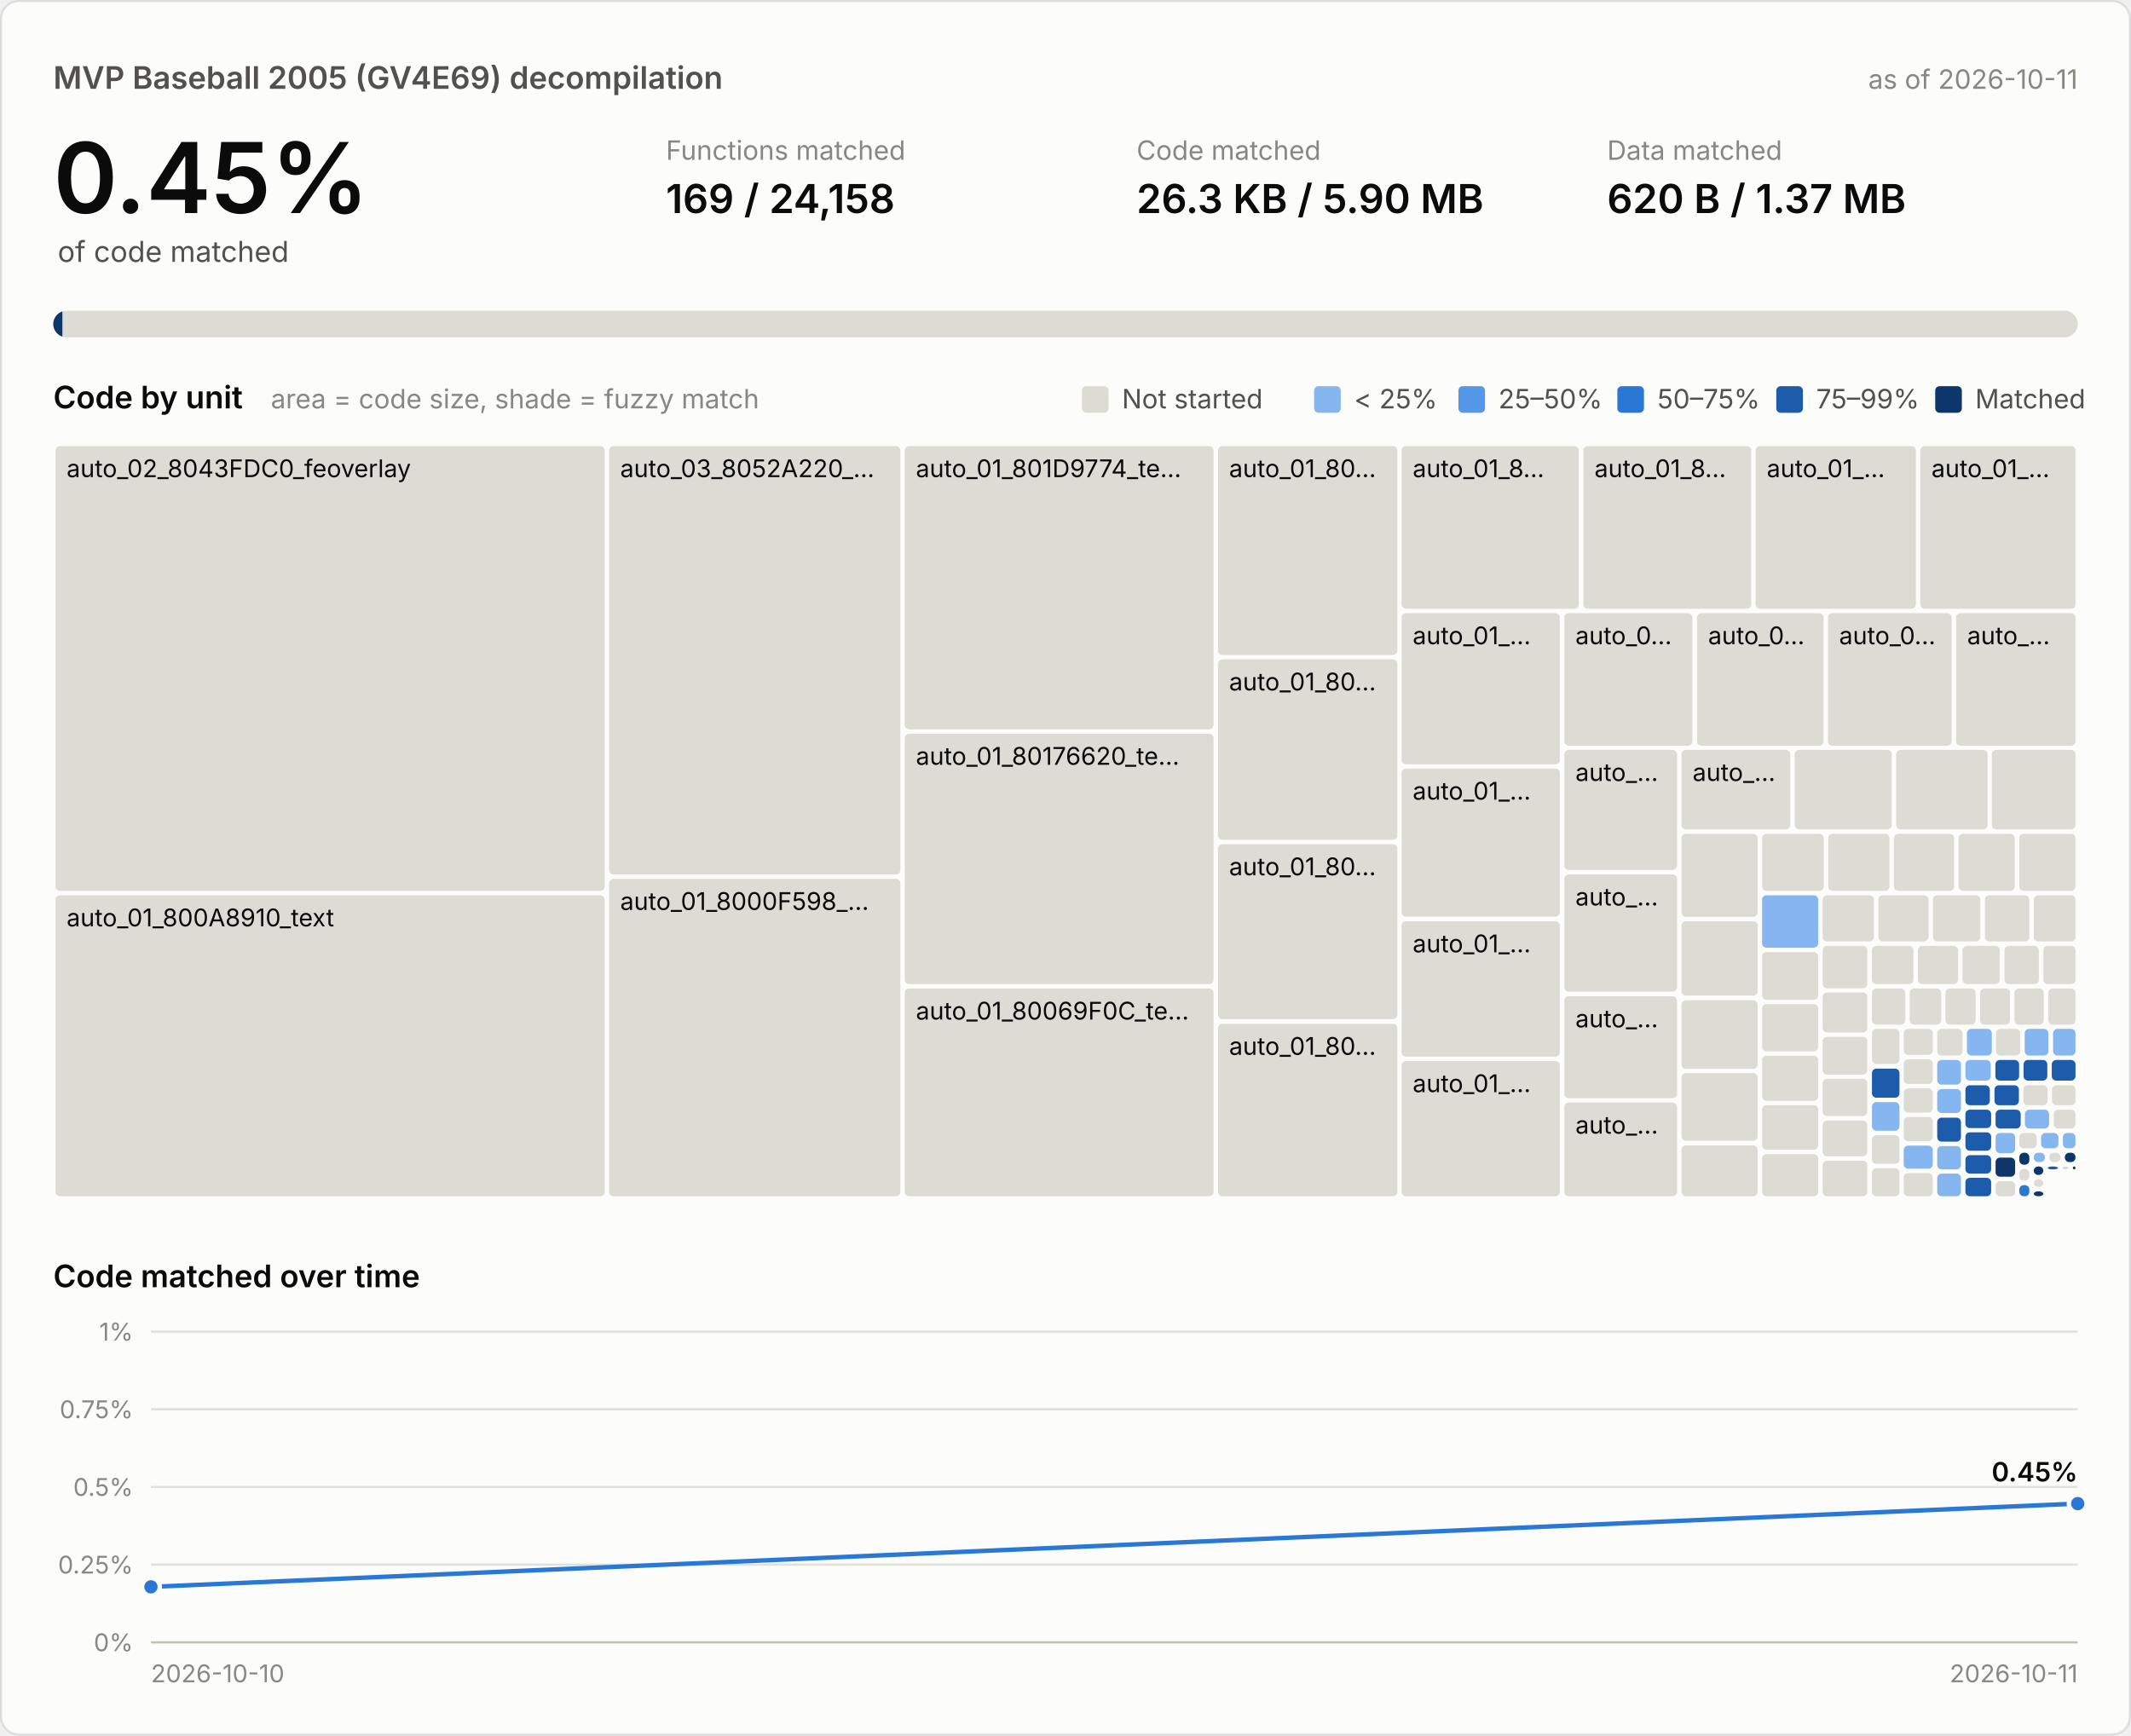
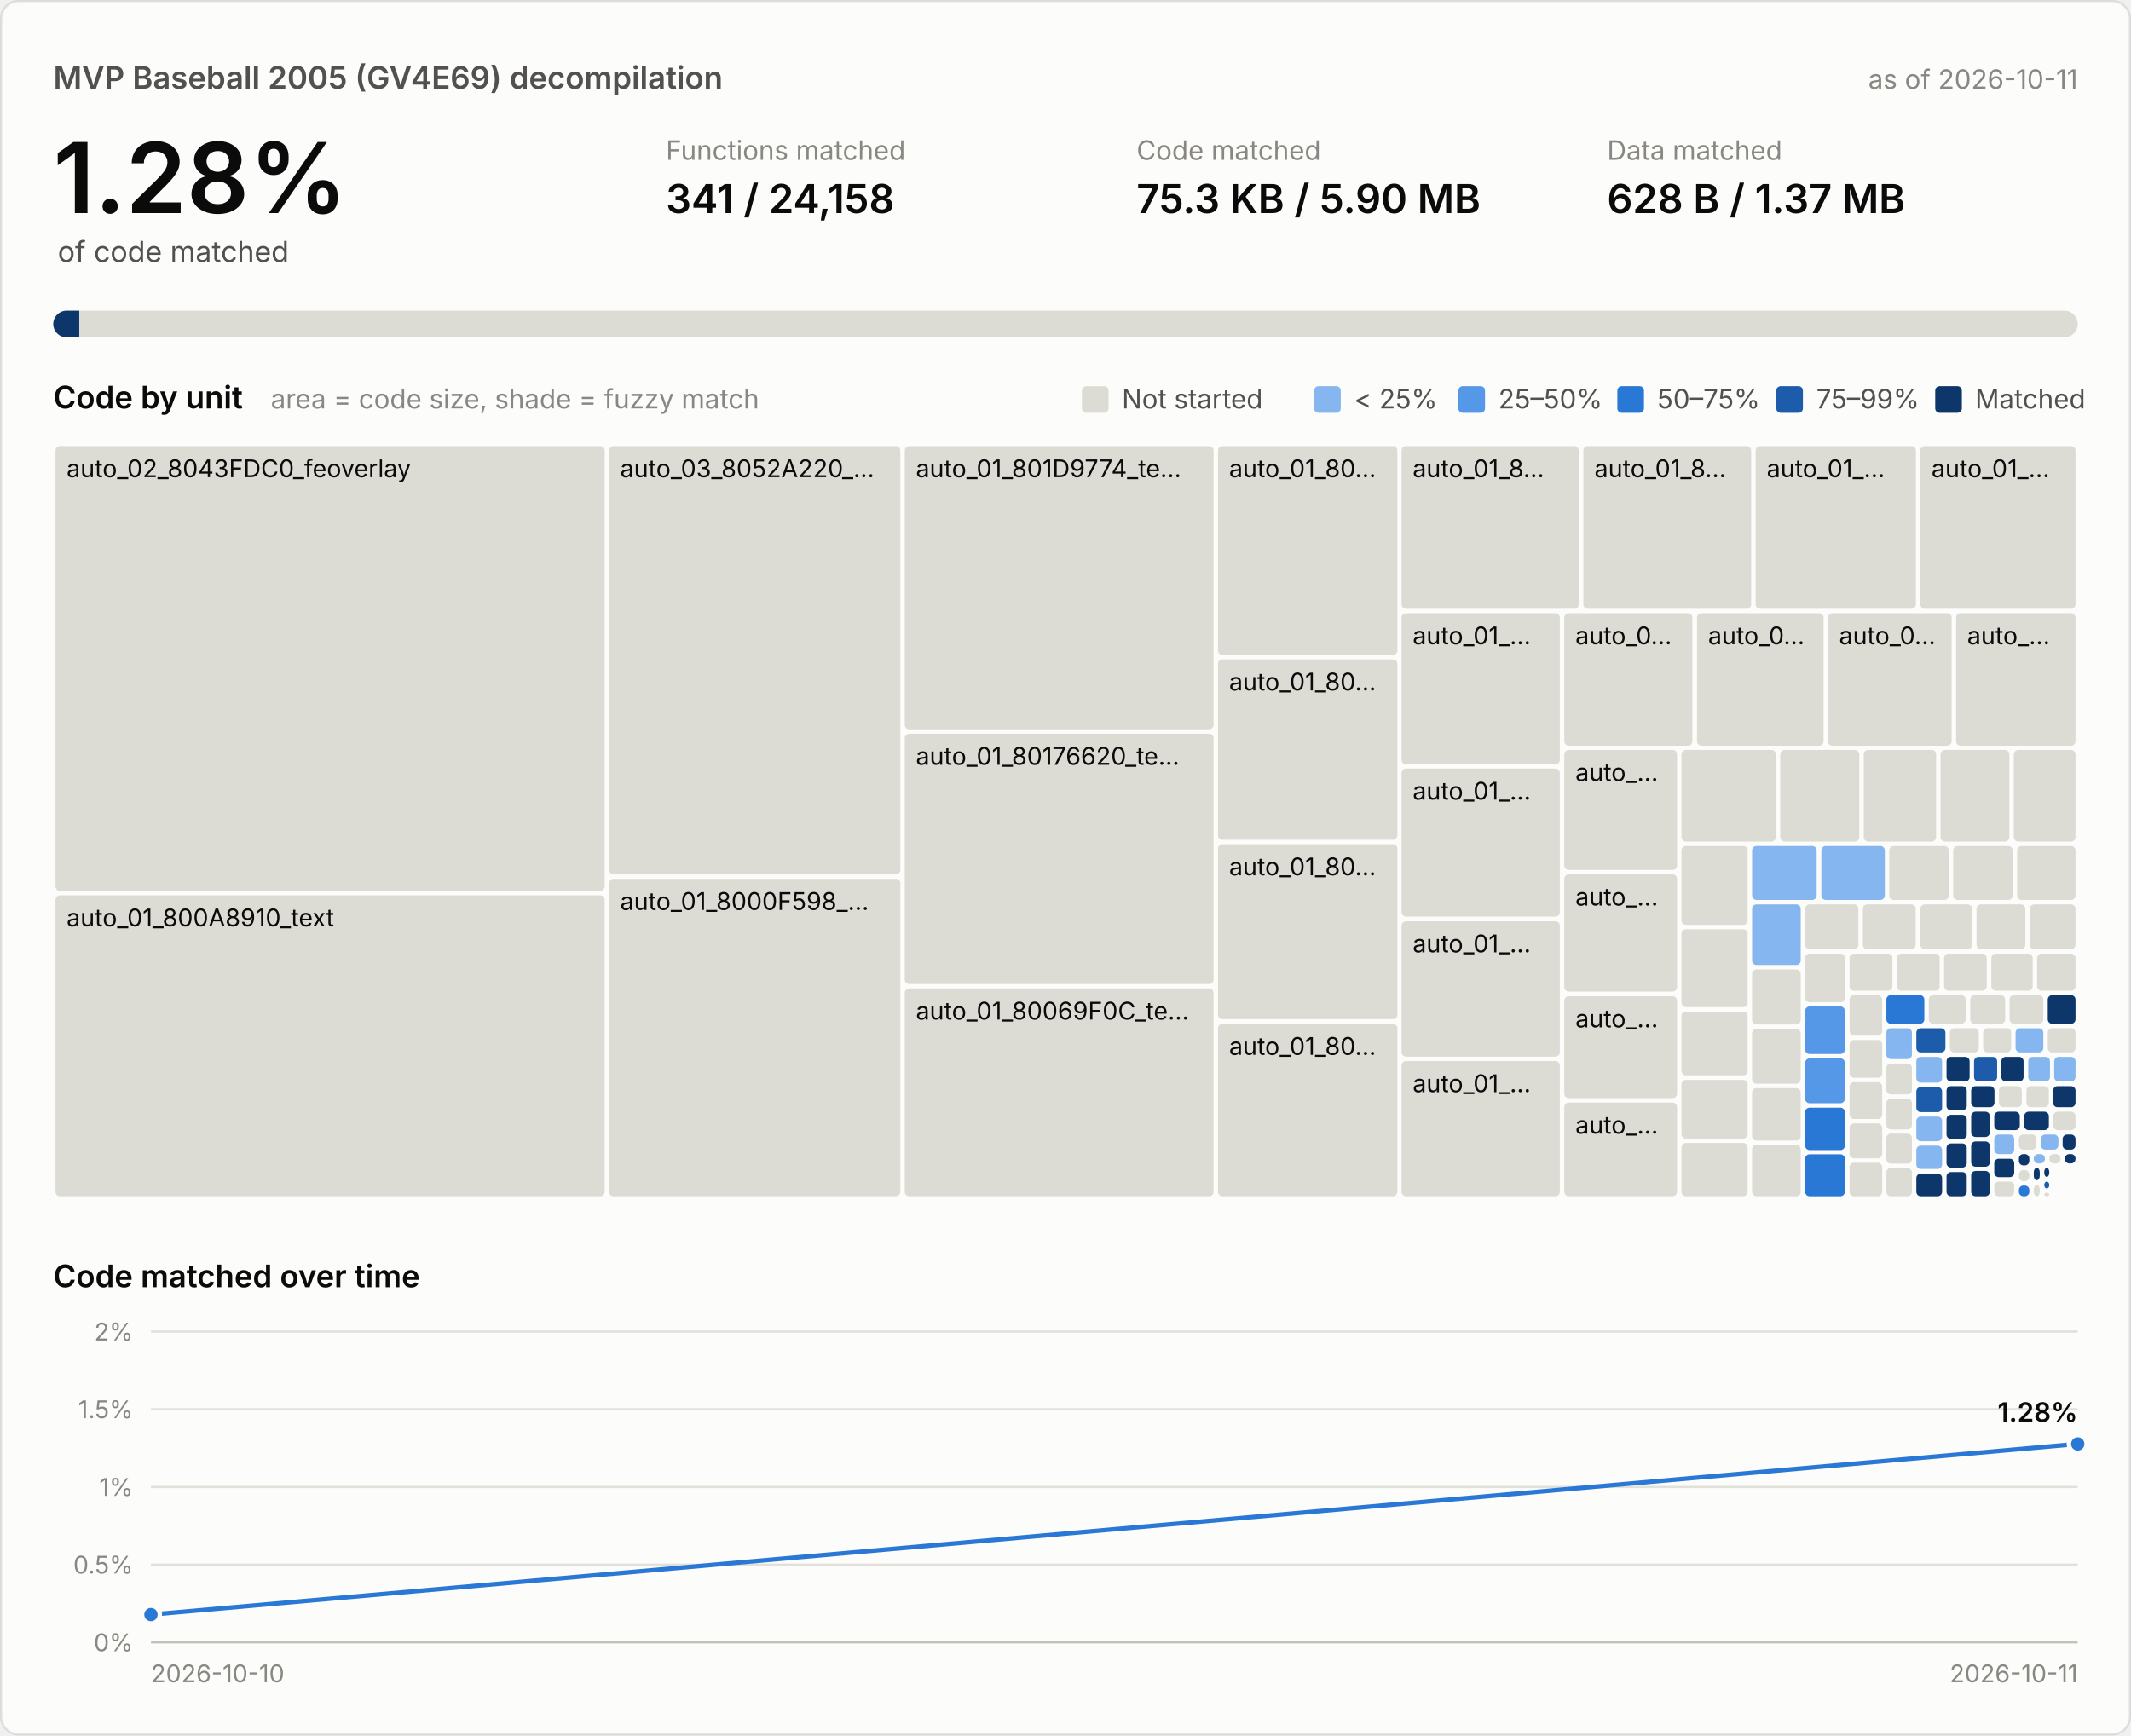
<svg xmlns="http://www.w3.org/2000/svg" width="960" height="782" viewBox="0 0 960 782" role="img" aria-labelledby="title desc">
  <style>
text { font-family: system-ui, -apple-system, "Segoe UI", sans-serif; }
.surface { fill: #fcfcfb; }
.border { fill: none; stroke: rgba(11,11,11,0.10); }
.t1 { fill: #0b0b0b; } .t2 { fill: #52514e; } .t3 { fill: #898781; }
.grid { stroke: #e1e0d9; } .axis { stroke: #c3c2b7; }
.line { fill: none; stroke: #2a78d6; } .dot { fill: #2a78d6; stroke: #fcfcfb; }
.b0 { fill: #dcdbd4; } .b1 { fill: #86b6ef; } .b2 { fill: #5598e7; }
.b3 { fill: #2a78d6; } .b4 { fill: #1c5cab; } .b5 { fill: #0d366b; }
.l0, .l1, .l2, .l3 { fill: #0b0b0b; } .l4, .l5 { fill: #ffffff; }
@media (prefers-color-scheme: dark) {
  .surface { fill: #1a1a19; }
  .border { stroke: rgba(255,255,255,0.10); }
  .t1 { fill: #ffffff; } .t2 { fill: #c3c2b7; } .t3 { fill: #898781; }
  .grid { stroke: #2c2c2a; } .axis { stroke: #383835; }
  .line { stroke: #3987e5; } .dot { fill: #3987e5; stroke: #1a1a19; }
  .b0 { fill: #383835; } .b1 { fill: #184f95; } .b2 { fill: #256abf; }
  .b3 { fill: #3987e5; } .b4 { fill: #6da7ec; } .b5 { fill: #b7d3f6; }
  .l0 { fill: #c3c2b7; } .l1, .l2 { fill: #ffffff; } .l3, .l4, .l5 { fill: #0b0b0b; }
}
</style>
  <rect x="0.5" y="0.5" width="959" height="781" rx="8" class="surface" />
  <rect x="0.5" y="0.5" width="959" height="781" rx="8" class="border" />
  <text x="24.0" y="40.0" class="t2" font-size="14" font-weight="600" text-anchor="start">MVP Baseball 2005 (GV4E69) decompilation</text>
  <text x="936.0" y="40.0" class="t3" font-size="12" font-weight="400" text-anchor="end">as of 2026-10-11</text>
-   <text x="24.0" y="96.0" class="t1" font-size="44" font-weight="600" text-anchor="start">0.45%</text>
+   <text x="24.0" y="96.0" class="t1" font-size="44" font-weight="600" text-anchor="start">1.28%</text>
  <text x="26.0" y="118.0" class="t2" font-size="13" font-weight="400" text-anchor="start">of code matched</text>
  <text x="300.0" y="72.0" class="t3" font-size="12" font-weight="400" text-anchor="start">Functions matched</text>
-   <text x="300.0" y="96.0" class="t1" font-size="18" font-weight="600" text-anchor="start">169 / 24,158</text>
+   <text x="300.0" y="96.0" class="t1" font-size="18" font-weight="600" text-anchor="start">341 / 24,158</text>
  <text x="512.0" y="72.0" class="t3" font-size="12" font-weight="400" text-anchor="start">Code matched</text>
-   <text x="512.0" y="96.0" class="t1" font-size="18" font-weight="600" text-anchor="start">26.3 KB / 5.90 MB</text>
+   <text x="512.0" y="96.0" class="t1" font-size="18" font-weight="600" text-anchor="start">75.3 KB / 5.90 MB</text>
  <text x="724.0" y="72.0" class="t3" font-size="12" font-weight="400" text-anchor="start">Data matched</text>
-   <text x="724.0" y="96.0" class="t1" font-size="18" font-weight="600" text-anchor="start">620 B / 1.37 MB</text>
+   <text x="724.0" y="96.0" class="t1" font-size="18" font-weight="600" text-anchor="start">628 B / 1.37 MB</text>
  <clipPath id="bar">
    <rect x="24" y="140" width="912" height="12" rx="6.0" />
  </clipPath>
  <rect x="24" y="140" width="912" height="12" rx="6.0" class="b0" />
-   <rect x="24" y="140" width="4.1" height="12" class="b5" clip-path="url(#bar)" />
+   <rect x="24" y="140" width="11.7" height="12" class="b5" clip-path="url(#bar)" />
  <text x="24.0" y="184.0" class="t1" font-size="14" font-weight="600" text-anchor="start">Code by unit</text>
  <text x="122.0" y="184.0" class="t3" font-size="12" font-weight="400" text-anchor="start">area = code size, shade = fuzzy match</text>
  <rect x="487.4" y="174" width="12" height="12" rx="2" class="b0" />
  <text x="505.4" y="184.0" class="t2" font-size="12" font-weight="400" text-anchor="start">Not started</text>
  <rect x="592.0" y="174" width="12" height="12" rx="2" class="b1" />
  <text x="610.0" y="184.0" class="t2" font-size="12" font-weight="400" text-anchor="start">&lt; 25%</text>
  <rect x="657.0" y="174" width="12" height="12" rx="2" class="b2" />
  <text x="675.0" y="184.0" class="t2" font-size="12" font-weight="400" text-anchor="start">25–50%</text>
  <rect x="728.6" y="174" width="12" height="12" rx="2" class="b3" />
  <text x="746.6" y="184.0" class="t2" font-size="12" font-weight="400" text-anchor="start">50–75%</text>
  <rect x="800.2" y="174" width="12" height="12" rx="2" class="b4" />
  <text x="818.2" y="184.0" class="t2" font-size="12" font-weight="400" text-anchor="start">75–99%</text>
  <rect x="871.8" y="174" width="12" height="12" rx="2" class="b5" />
  <text x="889.8" y="184.0" class="t2" font-size="12" font-weight="400" text-anchor="start">Matched</text>
  <g id="treemap">
    <rect x="25.0" y="201.0" width="247.4" height="200.4" rx="2" class="b0" />
    <text x="30.0" y="215.0" class="l0" font-size="11" font-weight="400" text-anchor="start">auto_02_8043FDC0_feoverlay</text>
    <rect x="25.0" y="403.4" width="247.4" height="135.6" rx="2" class="b0" />
    <text x="30.0" y="417.4" class="l0" font-size="11" font-weight="400" text-anchor="start">auto_01_800A8910_text</text>
    <rect x="274.4" y="201.0" width="131.2" height="193.0" rx="2" class="b0" />
    <text x="279.4" y="215.0" class="l0" font-size="11" font-weight="400" text-anchor="start">auto_03_8052A220_…</text>
    <rect x="274.4" y="396.0" width="131.2" height="143.0" rx="2" class="b0" />
    <text x="279.4" y="410.0" class="l0" font-size="11" font-weight="400" text-anchor="start">auto_01_8000F598_…</text>
    <rect x="407.6" y="201.0" width="139.1" height="127.6" rx="2" class="b0" />
    <text x="412.6" y="215.0" class="l0" font-size="11" font-weight="400" text-anchor="start">auto_01_801D9774_te…</text>
    <rect x="407.6" y="330.6" width="139.1" height="112.8" rx="2" class="b0" />
    <text x="412.6" y="344.6" class="l0" font-size="11" font-weight="400" text-anchor="start">auto_01_80176620_te…</text>
    <rect x="407.6" y="445.4" width="139.1" height="93.6" rx="2" class="b0" />
    <text x="412.6" y="459.4" class="l0" font-size="11" font-weight="400" text-anchor="start">auto_01_80069F0C_te…</text>
    <rect x="548.7" y="201.0" width="80.8" height="94.1" rx="2" class="b0" />
    <text x="553.7" y="215.0" class="l0" font-size="11" font-weight="400" text-anchor="start">auto_01_80…</text>
    <rect x="548.7" y="297.1" width="80.8" height="81.3" rx="2" class="b0" />
    <text x="553.7" y="311.1" class="l0" font-size="11" font-weight="400" text-anchor="start">auto_01_80…</text>
    <rect x="548.7" y="380.4" width="80.8" height="78.8" rx="2" class="b0" />
    <text x="553.7" y="394.4" class="l0" font-size="11" font-weight="400" text-anchor="start">auto_01_80…</text>
    <rect x="548.7" y="461.3" width="80.8" height="77.7" rx="2" class="b0" />
    <text x="553.7" y="475.3" class="l0" font-size="11" font-weight="400" text-anchor="start">auto_01_80…</text>
    <rect x="631.4" y="201.0" width="79.8" height="73.3" rx="2" class="b0" />
    <text x="636.4" y="215.0" class="l0" font-size="11" font-weight="400" text-anchor="start">auto_01_8…</text>
    <rect x="713.3" y="201.0" width="75.6" height="73.3" rx="2" class="b0" />
    <text x="718.3" y="215.0" class="l0" font-size="11" font-weight="400" text-anchor="start">auto_01_8…</text>
    <rect x="790.9" y="201.0" width="72.2" height="73.3" rx="2" class="b0" />
    <text x="795.9" y="215.0" class="l0" font-size="11" font-weight="400" text-anchor="start">auto_01_…</text>
    <rect x="865.1" y="201.0" width="69.9" height="73.3" rx="2" class="b0" />
    <text x="870.1" y="215.0" class="l0" font-size="11" font-weight="400" text-anchor="start">auto_01_…</text>
    <rect x="631.4" y="276.3" width="71.3" height="68.1" rx="2" class="b0" />
    <text x="636.4" y="290.3" class="l0" font-size="11" font-weight="400" text-anchor="start">auto_01_…</text>
    <rect x="631.4" y="346.3" width="71.3" height="66.7" rx="2" class="b0" />
    <text x="636.4" y="360.3" class="l0" font-size="11" font-weight="400" text-anchor="start">auto_01_…</text>
    <rect x="631.4" y="415.1" width="71.3" height="61.0" rx="2" class="b0" />
    <text x="636.4" y="429.1" class="l0" font-size="11" font-weight="400" text-anchor="start">auto_01_…</text>
    <rect x="631.4" y="478.1" width="71.3" height="60.9" rx="2" class="b0" />
    <text x="636.4" y="492.1" class="l0" font-size="11" font-weight="400" text-anchor="start">auto_01_…</text>
    <rect x="704.7" y="276.3" width="57.7" height="59.7" rx="2" class="b0" />
    <text x="709.7" y="290.3" class="l0" font-size="11" font-weight="400" text-anchor="start">auto_0…</text>
    <rect x="764.5" y="276.3" width="57.0" height="59.7" rx="2" class="b0" />
    <text x="769.5" y="290.3" class="l0" font-size="11" font-weight="400" text-anchor="start">auto_0…</text>
    <rect x="823.5" y="276.3" width="55.7" height="59.7" rx="2" class="b0" />
    <text x="828.5" y="290.3" class="l0" font-size="11" font-weight="400" text-anchor="start">auto_0…</text>
    <rect x="881.2" y="276.3" width="53.8" height="59.7" rx="2" class="b0" />
    <text x="886.2" y="290.3" class="l0" font-size="11" font-weight="400" text-anchor="start">auto_…</text>
    <rect x="704.7" y="337.9" width="50.8" height="54.1" rx="2" class="b0" />
    <text x="709.7" y="351.9" class="l0" font-size="11" font-weight="400" text-anchor="start">auto_…</text>
    <rect x="704.7" y="394.0" width="50.8" height="52.8" rx="2" class="b0" />
    <text x="709.7" y="408.0" class="l0" font-size="11" font-weight="400" text-anchor="start">auto_…</text>
    <rect x="704.7" y="448.9" width="50.8" height="45.9" rx="2" class="b0" />
    <text x="709.7" y="462.9" class="l0" font-size="11" font-weight="400" text-anchor="start">auto_…</text>
    <rect x="704.7" y="496.8" width="50.8" height="42.2" rx="2" class="b0" />
    <text x="709.7" y="510.8" class="l0" font-size="11" font-weight="400" text-anchor="start">auto_…</text>
-     <rect x="757.5" y="337.9" width="49.0" height="35.8" rx="2" class="b0" />
-     <text x="762.5" y="351.9" class="l0" font-size="11" font-weight="400" text-anchor="start">auto_…</text>
-     <rect x="808.5" y="337.9" width="43.7" height="35.8" rx="2" class="b0" />
-     <rect x="854.2" y="337.9" width="41.2" height="35.8" rx="2" class="b0" />
-     <rect x="897.3" y="337.9" width="37.7" height="35.8" rx="2" class="b0" />
-     <rect x="757.5" y="375.7" width="34.3" height="37.4" rx="2" class="b0" />
-     <rect x="757.5" y="415.1" width="34.3" height="33.5" rx="2" class="b0" />
-     <rect x="757.5" y="450.7" width="34.3" height="30.9" rx="2" class="b0" />
-     <rect x="757.5" y="483.5" width="34.3" height="30.5" rx="2" class="b0" />
-     <rect x="757.5" y="516.1" width="34.3" height="22.9" rx="2" class="b0" />
-     <rect x="793.8" y="375.7" width="27.8" height="25.7" rx="2" class="b0" />
-     <rect x="823.6" y="375.7" width="27.6" height="25.7" rx="2" class="b0" />
-     <rect x="853.2" y="375.7" width="27.1" height="25.7" rx="2" class="b0" />
-     <rect x="882.3" y="375.7" width="25.3" height="25.7" rx="2" class="b0" />
-     <rect x="909.7" y="375.7" width="25.3" height="25.7" rx="2" class="b0" />
-     <rect x="793.8" y="403.4" width="25.3" height="23.6" rx="2" class="b1" />
-     <rect x="793.8" y="429.0" width="25.3" height="21.5" rx="2" class="b0" />
-     <rect x="793.8" y="452.4" width="25.3" height="21.3" rx="2" class="b0" />
-     <rect x="793.8" y="475.7" width="25.3" height="20.3" rx="2" class="b0" />
-     <rect x="793.8" y="498.0" width="25.3" height="20.0" rx="2" class="b0" />
-     <rect x="793.8" y="520.0" width="25.3" height="19.0" rx="2" class="b0" />
-     <rect x="821.1" y="403.4" width="23.1" height="20.8" rx="2" class="b0" />
-     <rect x="846.2" y="403.4" width="22.6" height="20.8" rx="2" class="b0" />
-     <rect x="870.8" y="403.4" width="21.3" height="20.8" rx="2" class="b0" />
-     <rect x="894.2" y="403.4" width="20.0" height="20.8" rx="2" class="b0" />
-     <rect x="916.2" y="403.4" width="18.8" height="20.8" rx="2" class="b0" />
-     <rect x="821.1" y="426.2" width="20.1" height="19.1" rx="2" class="b0" />
-     <rect x="821.1" y="447.2" width="20.1" height="18.0" rx="2" class="b0" />
-     <rect x="821.1" y="467.2" width="20.1" height="17.0" rx="2" class="b0" />
-     <rect x="821.1" y="486.1" width="20.1" height="16.8" rx="2" class="b0" />
-     <rect x="821.1" y="504.9" width="20.1" height="16.1" rx="2" class="b0" />
-     <rect x="821.1" y="523.0" width="20.1" height="16.0" rx="2" class="b0" />
-     <rect x="843.3" y="426.2" width="18.7" height="17.2" rx="2" class="b0" />
-     <rect x="864.0" y="426.2" width="18.1" height="17.2" rx="2" class="b0" />
-     <rect x="884.1" y="426.2" width="16.8" height="17.2" rx="2" class="b0" />
-     <rect x="903.0" y="426.2" width="15.5" height="17.2" rx="2" class="b0" />
-     <rect x="920.5" y="426.2" width="14.5" height="17.2" rx="2" class="b0" />
-     <rect x="843.3" y="445.4" width="15.0" height="16.3" rx="2" class="b0" />
-     <rect x="860.3" y="445.4" width="14.2" height="16.3" rx="2" class="b0" />
-     <rect x="876.4" y="445.4" width="13.6" height="16.3" rx="2" class="b0" />
-     <rect x="892.0" y="445.4" width="13.5" height="16.3" rx="2" class="b0" />
-     <rect x="907.5" y="445.4" width="13.2" height="16.3" rx="2" class="b0" />
-     <rect x="922.7" y="445.4" width="12.3" height="16.3" rx="2" class="b0" />
-     <rect x="843.3" y="463.6" width="12.4" height="15.8" rx="2" class="b0" />
-     <rect x="843.3" y="481.5" width="12.4" height="13.1" rx="2" class="b4" />
-     <rect x="843.3" y="496.6" width="12.4" height="12.9" rx="2" class="b1" />
-     <rect x="843.3" y="511.5" width="12.4" height="12.9" rx="2" class="b0" />
-     <rect x="843.3" y="526.4" width="12.4" height="12.6" rx="2" class="b0" />
-     <rect x="857.6" y="463.6" width="13.1" height="11.7" rx="2" class="b0" />
-     <rect x="857.6" y="477.3" width="13.1" height="11.1" rx="2" class="b0" />
-     <rect x="857.6" y="490.4" width="13.1" height="10.9" rx="2" class="b0" />
-     <rect x="857.6" y="503.3" width="13.1" height="10.9" rx="2" class="b0" />
-     <rect x="857.6" y="516.2" width="13.1" height="10.4" rx="2" class="b1" />
-     <rect x="857.6" y="528.6" width="13.1" height="10.4" rx="2" class="b0" />
-     <rect x="872.7" y="463.6" width="11.4" height="12.0" rx="2" class="b0" />
-     <rect x="886.1" y="463.6" width="11.2" height="12.0" rx="2" class="b1" />
-     <rect x="899.2" y="463.6" width="10.9" height="12.0" rx="2" class="b0" />
-     <rect x="912.1" y="463.6" width="10.7" height="12.0" rx="2" class="b1" />
-     <rect x="924.9" y="463.6" width="10.1" height="12.0" rx="2" class="b1" />
-     <rect x="872.7" y="477.6" width="10.7" height="11.1" rx="2" class="b1" />
-     <rect x="872.7" y="490.7" width="10.7" height="10.8" rx="2" class="b1" />
-     <rect x="872.7" y="503.6" width="10.7" height="10.8" rx="2" class="b4" />
-     <rect x="872.7" y="516.4" width="10.7" height="10.5" rx="2" class="b1" />
-     <rect x="872.7" y="528.8" width="10.7" height="10.2" rx="2" class="b1" />
-     <rect x="885.4" y="477.6" width="11.4" height="9.3" rx="2" class="b1" />
-     <rect x="898.9" y="477.6" width="10.7" height="9.3" rx="2" class="b4" />
-     <rect x="911.6" y="477.6" width="10.7" height="9.3" rx="2" class="b4" />
-     <rect x="924.3" y="477.6" width="10.7" height="9.3" rx="2" class="b4" />
-     <rect x="885.4" y="489.0" width="11.0" height="9.0" rx="2" class="b4" />
-     <rect x="898.5" y="489.0" width="11.0" height="9.0" rx="2" class="b4" />
-     <rect x="911.5" y="489.0" width="10.9" height="9.0" rx="2" class="b0" />
-     <rect x="924.4" y="489.0" width="10.6" height="9.0" rx="2" class="b0" />
-     <rect x="885.4" y="500.0" width="11.6" height="8.3" rx="2" class="b4" />
-     <rect x="885.4" y="510.2" width="11.6" height="8.3" rx="2" class="b4" />
-     <rect x="885.4" y="520.5" width="11.6" height="8.3" rx="2" class="b4" />
-     <rect x="885.4" y="530.7" width="11.6" height="8.3" rx="2" class="b4" />
-     <rect x="899.0" y="500.0" width="11.3" height="8.5" rx="2" class="b4" />
-     <rect x="912.2" y="500.0" width="10.9" height="8.5" rx="2" class="b1" />
-     <rect x="925.2" y="500.0" width="9.8" height="8.5" rx="2" class="b0" />
-     <rect x="899.0" y="510.5" width="8.8" height="9.1" rx="2" class="b1" />
-     <rect x="899.0" y="521.6" width="8.8" height="8.6" rx="2" class="b5" />
-     <rect x="899.0" y="532.2" width="8.8" height="6.8" rx="2" class="b0" />
-     <rect x="909.7" y="510.5" width="7.8" height="6.9" rx="2" class="b0" />
-     <rect x="919.5" y="510.5" width="7.8" height="6.9" rx="2" class="b1" />
-     <rect x="929.3" y="510.5" width="5.7" height="6.9" rx="2" class="b1" />
-     <rect x="909.7" y="519.4" width="4.5" height="5.4" rx="2" class="b5" />
-     <rect x="909.7" y="526.7" width="4.5" height="5.3" rx="2" class="b0" />
-     <rect x="909.7" y="534.0" width="4.5" height="5.0" rx="2" class="b3" />
-     <rect x="916.2" y="519.4" width="5.0" height="4.2" rx="2" class="b1" />
-     <rect x="923.2" y="519.4" width="5.0" height="4.2" rx="2" class="b0" />
-     <rect x="930.2" y="519.4" width="4.8" height="4.2" rx="2" class="b5" />
-     <rect x="916.2" y="525.6" width="4.3" height="3.8" rx="2" class="b5" />
-     <rect x="916.2" y="531.4" width="4.3" height="3.4" rx="2" class="b0" />
-     <rect x="916.2" y="536.8" width="4.3" height="2.2" rx="2" class="b5" />
-     <rect x="922.5" y="525.6" width="4.6" height="1.3" rx="2" class="b4" />
-     <rect x="929.1" y="525.6" width="2.7" height="1.3" rx="2" class="b0" />
-     <rect x="933.8" y="525.6" width="1.2" height="1.3" rx="2" class="b5" />
+     <rect x="757.5" y="337.9" width="42.5" height="41.3" rx="2" class="b0" />
+     <rect x="802.0" y="337.9" width="35.6" height="41.3" rx="2" class="b0" />
+     <rect x="839.6" y="337.9" width="32.6" height="41.3" rx="2" class="b0" />
+     <rect x="874.2" y="337.9" width="31.0" height="41.3" rx="2" class="b0" />
+     <rect x="907.2" y="337.9" width="27.8" height="41.3" rx="2" class="b0" />
+     <rect x="757.5" y="381.2" width="29.8" height="35.5" rx="2" class="b0" />
+     <rect x="757.5" y="418.7" width="29.8" height="35.1" rx="2" class="b0" />
+     <rect x="757.5" y="455.8" width="29.8" height="28.7" rx="2" class="b0" />
+     <rect x="757.5" y="486.6" width="29.8" height="26.4" rx="2" class="b0" />
+     <rect x="757.5" y="515.0" width="29.8" height="24.0" rx="2" class="b0" />
+     <rect x="789.3" y="381.2" width="29.1" height="24.3" rx="2" class="b1" />
+     <rect x="820.5" y="381.2" width="28.6" height="24.3" rx="2" class="b1" />
+     <rect x="851.1" y="381.2" width="26.8" height="24.3" rx="2" class="b0" />
+     <rect x="879.9" y="381.2" width="26.8" height="24.3" rx="2" class="b0" />
+     <rect x="908.7" y="381.2" width="26.3" height="24.3" rx="2" class="b0" />
+     <rect x="789.3" y="407.5" width="21.9" height="27.3" rx="2" class="b1" />
+     <rect x="789.3" y="436.8" width="21.9" height="24.8" rx="2" class="b0" />
+     <rect x="789.3" y="463.7" width="21.9" height="24.6" rx="2" class="b0" />
+     <rect x="789.3" y="490.3" width="21.9" height="23.6" rx="2" class="b0" />
+     <rect x="789.3" y="515.8" width="21.9" height="23.2" rx="2" class="b0" />
+     <rect x="813.2" y="407.5" width="24.0" height="20.2" rx="2" class="b0" />
+     <rect x="839.2" y="407.5" width="23.8" height="20.2" rx="2" class="b0" />
+     <rect x="865.1" y="407.5" width="23.3" height="20.2" rx="2" class="b0" />
+     <rect x="890.4" y="407.5" width="22.0" height="20.2" rx="2" class="b0" />
+     <rect x="914.4" y="407.5" width="20.6" height="20.2" rx="2" class="b0" />
+     <rect x="813.2" y="429.7" width="17.9" height="21.9" rx="2" class="b0" />
+     <rect x="813.2" y="453.5" width="17.9" height="21.4" rx="2" class="b2" />
+     <rect x="813.2" y="476.9" width="17.9" height="20.2" rx="2" class="b2" />
+     <rect x="813.2" y="499.1" width="17.9" height="19.1" rx="2" class="b3" />
+     <rect x="813.2" y="520.1" width="17.9" height="18.9" rx="2" class="b3" />
+     <rect x="833.2" y="429.7" width="19.3" height="16.7" rx="2" class="b0" />
+     <rect x="854.5" y="429.7" width="19.3" height="16.7" rx="2" class="b0" />
+     <rect x="875.8" y="429.7" width="19.2" height="16.7" rx="2" class="b0" />
+     <rect x="897.1" y="429.7" width="18.6" height="16.7" rx="2" class="b0" />
+     <rect x="917.7" y="429.7" width="17.3" height="16.7" rx="2" class="b0" />
+     <rect x="833.2" y="448.4" width="14.7" height="18.2" rx="2" class="b0" />
+     <rect x="833.2" y="468.6" width="14.7" height="17.0" rx="2" class="b0" />
+     <rect x="833.2" y="487.6" width="14.7" height="16.6" rx="2" class="b0" />
+     <rect x="833.2" y="506.2" width="14.7" height="15.7" rx="2" class="b0" />
+     <rect x="833.2" y="523.9" width="14.7" height="15.1" rx="2" class="b0" />
+     <rect x="849.8" y="448.4" width="17.1" height="12.9" rx="2" class="b3" />
+     <rect x="868.9" y="448.4" width="16.6" height="12.9" rx="2" class="b0" />
+     <rect x="887.6" y="448.4" width="15.7" height="12.9" rx="2" class="b0" />
+     <rect x="905.3" y="448.4" width="15.2" height="12.9" rx="2" class="b0" />
+     <rect x="922.5" y="448.4" width="12.5" height="12.9" rx="2" class="b5" />
+     <rect x="849.8" y="463.3" width="11.5" height="13.9" rx="2" class="b1" />
+     <rect x="849.8" y="479.2" width="11.5" height="13.9" rx="2" class="b0" />
+     <rect x="849.8" y="495.1" width="11.5" height="13.8" rx="2" class="b0" />
+     <rect x="849.8" y="510.8" width="11.5" height="13.5" rx="2" class="b0" />
+     <rect x="849.8" y="526.3" width="11.5" height="12.7" rx="2" class="b0" />
+     <rect x="863.3" y="463.3" width="13.1" height="10.9" rx="2" class="b4" />
+     <rect x="878.4" y="463.3" width="13.0" height="10.9" rx="2" class="b0" />
+     <rect x="893.4" y="463.3" width="12.6" height="10.9" rx="2" class="b0" />
+     <rect x="908.0" y="463.3" width="12.5" height="10.9" rx="2" class="b1" />
+     <rect x="922.5" y="463.3" width="12.5" height="10.9" rx="2" class="b0" />
+     <rect x="863.3" y="476.2" width="11.6" height="11.6" rx="2" class="b1" />
+     <rect x="863.3" y="489.8" width="11.6" height="11.3" rx="2" class="b4" />
+     <rect x="863.3" y="503.1" width="11.6" height="11.1" rx="2" class="b1" />
+     <rect x="863.3" y="516.2" width="11.6" height="10.5" rx="2" class="b1" />
+     <rect x="863.3" y="528.8" width="11.6" height="10.2" rx="2" class="b5" />
+     <rect x="876.9" y="476.2" width="10.4" height="11.1" rx="2" class="b5" />
+     <rect x="889.3" y="476.2" width="10.4" height="11.1" rx="2" class="b4" />
+     <rect x="901.6" y="476.2" width="10.0" height="11.1" rx="2" class="b5" />
+     <rect x="913.7" y="476.2" width="9.8" height="11.1" rx="2" class="b1" />
+     <rect x="925.4" y="476.2" width="9.6" height="11.1" rx="2" class="b1" />
+     <rect x="876.9" y="489.4" width="9.1" height="10.9" rx="2" class="b5" />
+     <rect x="876.9" y="502.3" width="9.1" height="10.9" rx="2" class="b5" />
+     <rect x="876.9" y="515.2" width="9.1" height="10.9" rx="2" class="b5" />
+     <rect x="876.9" y="528.1" width="9.1" height="10.9" rx="2" class="b5" />
+     <rect x="888.0" y="489.4" width="10.5" height="9.5" rx="2" class="b5" />
+     <rect x="900.5" y="489.4" width="10.3" height="9.5" rx="2" class="b0" />
+     <rect x="912.9" y="489.4" width="10.1" height="9.5" rx="2" class="b0" />
+     <rect x="924.9" y="489.4" width="10.1" height="9.5" rx="2" class="b5" />
+     <rect x="888.0" y="500.9" width="8.4" height="11.4" rx="2" class="b5" />
+     <rect x="888.0" y="514.3" width="8.4" height="11.4" rx="2" class="b5" />
+     <rect x="888.0" y="527.6" width="8.4" height="11.4" rx="2" class="b5" />
+     <rect x="898.4" y="500.9" width="11.5" height="8.3" rx="2" class="b5" />
+     <rect x="911.9" y="500.9" width="11.1" height="8.3" rx="2" class="b5" />
+     <rect x="925.0" y="500.9" width="10.0" height="8.3" rx="2" class="b0" />
+     <rect x="898.4" y="511.2" width="9.0" height="8.8" rx="2" class="b1" />
+     <rect x="898.4" y="522.1" width="9.0" height="8.3" rx="2" class="b5" />
+     <rect x="898.4" y="532.4" width="9.0" height="6.6" rx="2" class="b0" />
+     <rect x="909.5" y="511.2" width="7.9" height="6.8" rx="2" class="b0" />
+     <rect x="919.4" y="511.2" width="7.9" height="6.8" rx="2" class="b1" />
+     <rect x="929.2" y="511.2" width="5.8" height="6.8" rx="2" class="b5" />
+     <rect x="909.5" y="520.0" width="4.7" height="5.1" rx="2" class="b5" />
+     <rect x="909.5" y="527.2" width="4.7" height="5.0" rx="2" class="b0" />
+     <rect x="909.5" y="534.2" width="4.7" height="4.8" rx="2" class="b3" />
+     <rect x="916.2" y="520.0" width="5.0" height="4.2" rx="2" class="b1" />
+     <rect x="923.2" y="520.0" width="5.0" height="4.2" rx="2" class="b0" />
+     <rect x="930.2" y="520.0" width="4.8" height="4.2" rx="2" class="b5" />
+     <rect x="916.2" y="526.2" width="2.7" height="5.6" rx="2" class="b5" />
+     <rect x="916.2" y="533.9" width="2.7" height="5.1" rx="2" class="b0" />
+     <rect x="920.9" y="526.2" width="2.3" height="4.1" rx="2" class="b5" />
+     <rect x="920.9" y="532.4" width="2.3" height="3.1" rx="2" class="b4" />
+     <rect x="920.9" y="537.4" width="2.3" height="1.6" rx="2" class="b0" />
  </g>
  <text x="24.0" y="580.0" class="t1" font-size="14" font-weight="600" text-anchor="start">Code matched over time</text>
  <line x1="68" y1="740.0" x2="936" y2="740.0" class="axis" stroke-width="1" />
  <text x="60.0" y="744.0" class="t3" font-size="11" font-weight="400" text-anchor="end">0%</text>
  <line x1="68" y1="705.0" x2="936" y2="705.0" class="grid" stroke-width="1" />
-   <text x="60.0" y="709.0" class="t3" font-size="11" font-weight="400" text-anchor="end">0.25%</text>
+   <text x="60.0" y="709.0" class="t3" font-size="11" font-weight="400" text-anchor="end">0.5%</text>
  <line x1="68" y1="670.0" x2="936" y2="670.0" class="grid" stroke-width="1" />
-   <text x="60.0" y="674.0" class="t3" font-size="11" font-weight="400" text-anchor="end">0.5%</text>
+   <text x="60.0" y="674.0" class="t3" font-size="11" font-weight="400" text-anchor="end">1%</text>
  <line x1="68" y1="635.0" x2="936" y2="635.0" class="grid" stroke-width="1" />
-   <text x="60.0" y="639.0" class="t3" font-size="11" font-weight="400" text-anchor="end">0.75%</text>
+   <text x="60.0" y="639.0" class="t3" font-size="11" font-weight="400" text-anchor="end">1.5%</text>
  <line x1="68" y1="600.0" x2="936" y2="600.0" class="grid" stroke-width="1" />
-   <text x="60.0" y="604.0" class="t3" font-size="11" font-weight="400" text-anchor="end">1%</text>
-   <polyline points="68.0,715.0 936.0,677.5" class="line" stroke-width="2" stroke-linejoin="round" stroke-linecap="round" />
-   <circle cx="68.0" cy="715.0" r="4" class="dot" stroke-width="2" />
-   <circle cx="936.0" cy="677.5" r="4" class="dot" stroke-width="2" />
-   <text x="936.0" y="667.5" class="t1" font-size="12" font-weight="600" text-anchor="end">0.45%</text>
+   <text x="60.0" y="604.0" class="t3" font-size="11" font-weight="400" text-anchor="end">2%</text>
+   <polyline points="68.0,727.5 936.0,650.6" class="line" stroke-width="2" stroke-linejoin="round" stroke-linecap="round" />
+   <circle cx="68.0" cy="727.5" r="4" class="dot" stroke-width="2" />
+   <circle cx="936.0" cy="650.6" r="4" class="dot" stroke-width="2" />
+   <text x="936.0" y="640.6" class="t1" font-size="12" font-weight="600" text-anchor="end">1.28%</text>
  <text x="68.0" y="758.0" class="t3" font-size="11" font-weight="400" text-anchor="start">2026-10-10</text>
  <text x="936.0" y="758.0" class="t3" font-size="11" font-weight="400" text-anchor="end">2026-10-11</text>
</svg>
